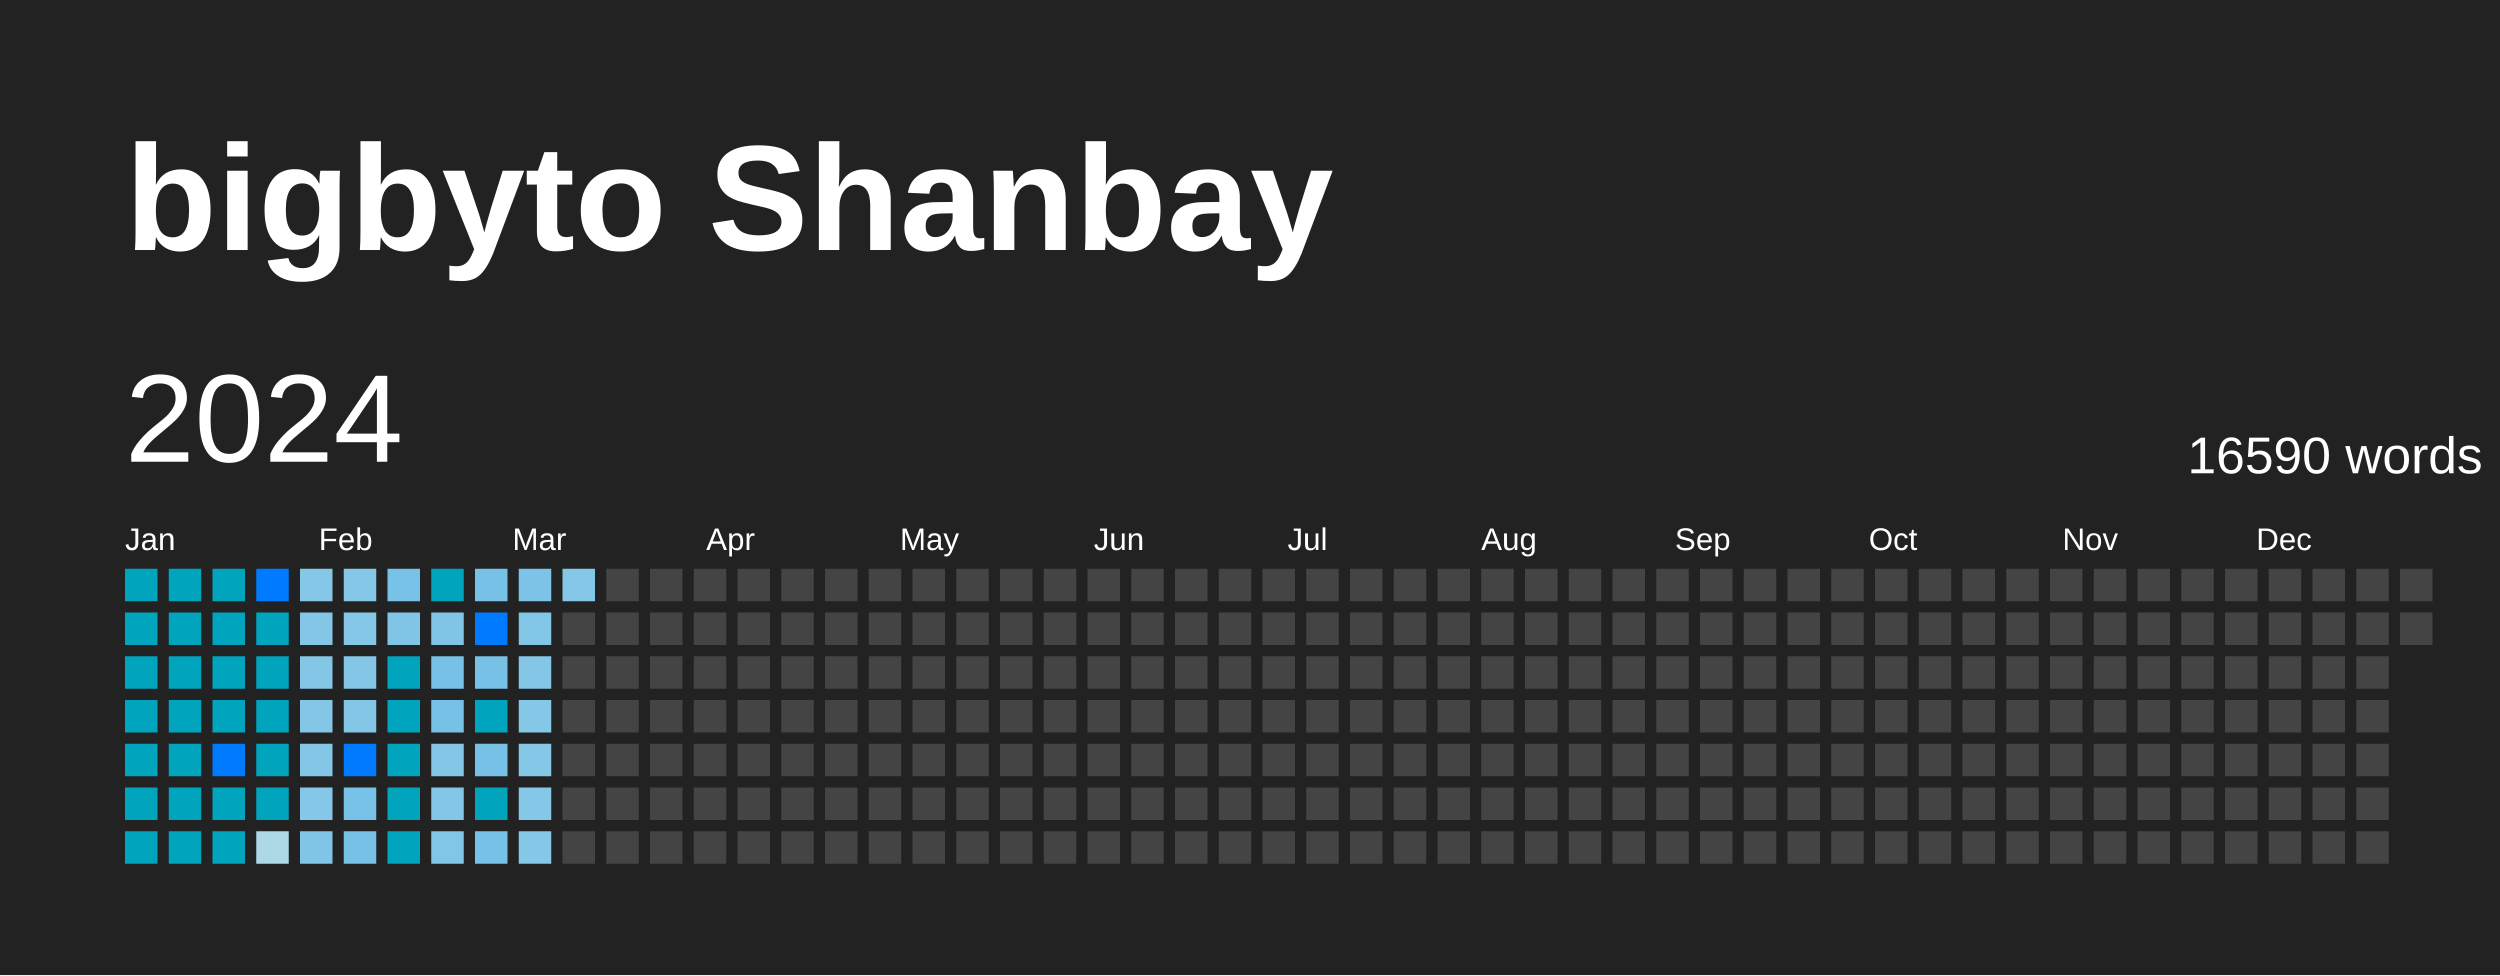
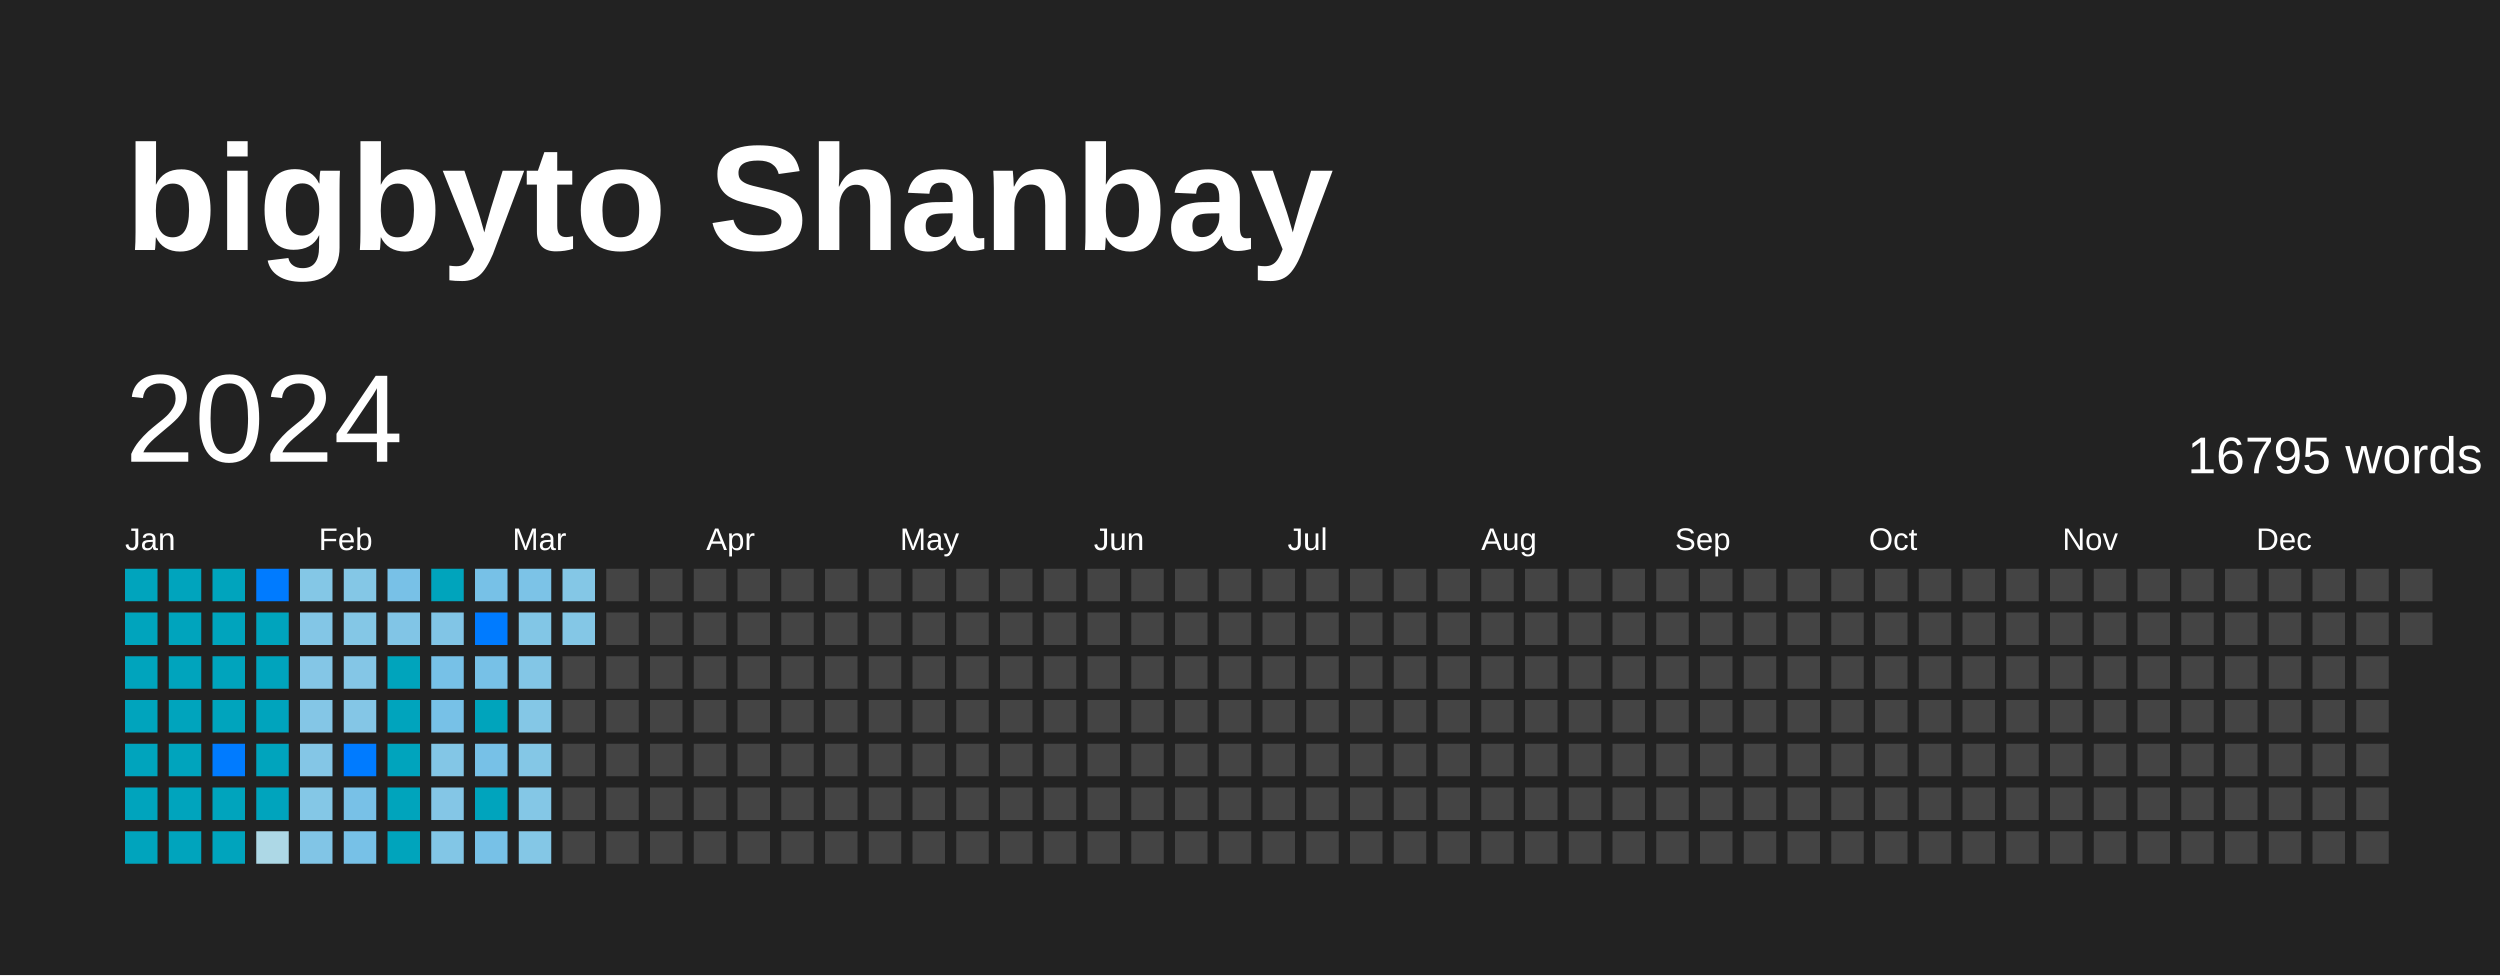
<svg xmlns="http://www.w3.org/2000/svg" baseProfile="full" height="78mm" version="1.1" viewBox="0,0,200,78" width="200mm">
  <defs />
  <rect fill="#222222" height="78" width="200" x="0" y="0" />
  <text fill="#FFFFFF" style="font-size:12px; font-family:Arial; font-weight:bold;" x="10" y="20">bigbyto Shanbay</text>
  <text dominant-baseline="hanging" fill="#FFFFFF" style="font-size:10.0px; font-family:Arial;" x="10" y="30">2024</text>
-   <text dominant-baseline="hanging" fill="#FFFFFF" style="font-size:4.125px; font-family:Arial;" x="175" y="35">16590 words</text>
+   <text dominant-baseline="hanging" fill="#FFFFFF" style="font-size:4.125px; font-family:Arial;" x="175" y="35">16795 words</text>
  <text fill="#FFFFFF" style="font-size:2.5px; font-family:Arial" x="10.0" y="44">Jan</text>
  <text fill="#FFFFFF" style="font-size:2.5px; font-family:Arial" x="25.5" y="44">Feb</text>
  <text fill="#FFFFFF" style="font-size:2.5px; font-family:Arial" x="41.0" y="44">Mar</text>
  <text fill="#FFFFFF" style="font-size:2.5px; font-family:Arial" x="56.5" y="44">Apr</text>
  <text fill="#FFFFFF" style="font-size:2.5px; font-family:Arial" x="72.0" y="44">May</text>
  <text fill="#FFFFFF" style="font-size:2.5px; font-family:Arial" x="87.5" y="44">Jun</text>
  <text fill="#FFFFFF" style="font-size:2.5px; font-family:Arial" x="103.0" y="44">Jul</text>
  <text fill="#FFFFFF" style="font-size:2.5px; font-family:Arial" x="118.5" y="44">Aug</text>
  <text fill="#FFFFFF" style="font-size:2.5px; font-family:Arial" x="134.0" y="44">Sep</text>
  <text fill="#FFFFFF" style="font-size:2.5px; font-family:Arial" x="149.5" y="44">Oct</text>
  <text fill="#FFFFFF" style="font-size:2.5px; font-family:Arial" x="165.0" y="44">Nov</text>
  <text fill="#FFFFFF" style="font-size:2.5px; font-family:Arial" x="180.5" y="44">Dec</text>
  <rect fill="#00a4bd" height="2.6" width="2.6" x="10.0" y="45.5" />
  <rect fill="#00a4bd" height="2.6" width="2.6" x="10.0" y="49.0" />
  <rect fill="#00a4bd" height="2.6" width="2.6" x="10.0" y="52.5" />
  <rect fill="#00a4bd" height="2.6" width="2.6" x="10.0" y="56.0" />
  <rect fill="#00a4bd" height="2.6" width="2.6" x="10.0" y="59.5" />
  <rect fill="#00a4bd" height="2.6" width="2.6" x="10.0" y="63.0" />
  <rect fill="#00a4bd" height="2.6" width="2.6" x="10.0" y="66.5" />
  <rect fill="#00a4bd" height="2.6" width="2.6" x="13.5" y="45.5" />
  <rect fill="#00a4bd" height="2.6" width="2.6" x="13.5" y="49.0" />
  <rect fill="#00a4bd" height="2.6" width="2.6" x="13.5" y="52.5" />
  <rect fill="#00a4bd" height="2.6" width="2.6" x="13.5" y="56.0" />
  <rect fill="#00a4bd" height="2.6" width="2.6" x="13.5" y="59.5" />
  <rect fill="#00a4bd" height="2.6" width="2.6" x="13.5" y="63.0" />
  <rect fill="#00a4bd" height="2.6" width="2.6" x="13.5" y="66.5" />
  <rect fill="#00a4bd" height="2.6" width="2.6" x="17.0" y="45.5" />
  <rect fill="#00a4bd" height="2.6" width="2.6" x="17.0" y="49.0" />
  <rect fill="#00a4bd" height="2.6" width="2.6" x="17.0" y="52.5" />
  <rect fill="#00a4bd" height="2.6" width="2.6" x="17.0" y="56.0" />
  <rect fill="#007BFF" height="2.6" width="2.6" x="17.0" y="59.5" />
  <rect fill="#00a4bd" height="2.6" width="2.6" x="17.0" y="63.0" />
  <rect fill="#00a4bd" height="2.6" width="2.6" x="17.0" y="66.5" />
  <rect fill="#007BFF" height="2.6" width="2.6" x="20.5" y="45.5" />
  <rect fill="#00a4bd" height="2.6" width="2.6" x="20.5" y="49.0" />
  <rect fill="#00a4bd" height="2.6" width="2.6" x="20.5" y="52.5" />
  <rect fill="#00a4bd" height="2.6" width="2.6" x="20.5" y="56.0" />
  <rect fill="#00a4bd" height="2.6" width="2.6" x="20.5" y="59.5" />
  <rect fill="#00a4bd" height="2.6" width="2.6" x="20.5" y="63.0" />
  <rect fill="#add8e6" height="2.6" width="2.6" x="20.5" y="66.5" />
  <rect fill="#84c7e6" height="2.6" width="2.6" x="24.0" y="45.5" />
  <rect fill="#83c6e6" height="2.6" width="2.6" x="24.0" y="49.0" />
  <rect fill="#84c6e6" height="2.6" width="2.6" x="24.0" y="52.5" />
  <rect fill="#84c6e6" height="2.6" width="2.6" x="24.0" y="56.0" />
  <rect fill="#84c6e6" height="2.6" width="2.6" x="24.0" y="59.5" />
  <rect fill="#84c7e6" height="2.6" width="2.6" x="24.0" y="63.0" />
  <rect fill="#81c5e6" height="2.6" width="2.6" x="24.0" y="66.5" />
  <rect fill="#84c7e6" height="2.6" width="2.6" x="27.5" y="45.5" />
  <rect fill="#84c7e6" height="2.6" width="2.6" x="27.5" y="49.0" />
  <rect fill="#84c6e6" height="2.6" width="2.6" x="27.5" y="52.5" />
  <rect fill="#84c6e6" height="2.6" width="2.6" x="27.5" y="56.0" />
  <rect fill="#007BFF" height="2.6" width="2.6" x="27.5" y="59.5" />
  <rect fill="#78c1e7" height="2.6" width="2.6" x="27.5" y="63.0" />
  <rect fill="#77c1e7" height="2.6" width="2.6" x="27.5" y="66.5" />
  <rect fill="#78c1e7" height="2.6" width="2.6" x="31.0" y="45.5" />
  <rect fill="#81c5e6" height="2.6" width="2.6" x="31.0" y="49.0" />
  <rect fill="#00a4bc" height="2.6" width="2.6" x="31.0" y="52.5" />
  <rect fill="#00a4bd" height="2.6" width="2.6" x="31.0" y="56.0" />
  <rect fill="#00a4bd" height="2.6" width="2.6" x="31.0" y="59.5" />
  <rect fill="#00a4bc" height="2.6" width="2.6" x="31.0" y="63.0" />
  <rect fill="#00a4bc" height="2.6" width="2.6" x="31.0" y="66.5" />
  <rect fill="#00a4bc" height="2.6" width="2.6" x="34.5" y="45.5" />
  <rect fill="#81c5e6" height="2.6" width="2.6" x="34.5" y="49.0" />
  <rect fill="#77c1e7" height="2.6" width="2.6" x="34.5" y="52.5" />
  <rect fill="#77c1e7" height="2.6" width="2.6" x="34.5" y="56.0" />
  <rect fill="#83c6e6" height="2.6" width="2.6" x="34.5" y="59.5" />
  <rect fill="#84c6e6" height="2.6" width="2.6" x="34.5" y="63.0" />
  <rect fill="#82c6e6" height="2.6" width="2.6" x="34.5" y="66.5" />
  <rect fill="#77c1e7" height="2.6" width="2.6" x="38.0" y="45.5" />
  <rect fill="#007BFF" height="2.6" width="2.6" x="38.0" y="49.0" />
  <rect fill="#77c1e7" height="2.6" width="2.6" x="38.0" y="52.5" />
  <rect fill="#00a4bc" height="2.6" width="2.6" x="38.0" y="56.0" />
  <rect fill="#77c1e7" height="2.6" width="2.6" x="38.0" y="59.5" />
  <rect fill="#00a4bd" height="2.6" width="2.6" x="38.0" y="63.0" />
  <rect fill="#77c1e7" height="2.6" width="2.6" x="38.0" y="66.5" />
  <rect fill="#7cc3e7" height="2.6" width="2.6" x="41.5" y="45.5" />
  <rect fill="#82c6e6" height="2.6" width="2.6" x="41.5" y="49.0" />
  <rect fill="#83c6e6" height="2.6" width="2.6" x="41.5" y="52.5" />
  <rect fill="#84c7e6" height="2.6" width="2.6" x="41.5" y="56.0" />
  <rect fill="#84c7e6" height="2.6" width="2.6" x="41.5" y="59.5" />
  <rect fill="#84c7e6" height="2.6" width="2.6" x="41.5" y="63.0" />
  <rect fill="#84c7e6" height="2.6" width="2.6" x="41.5" y="66.5" />
  <rect fill="#84c7e6" height="2.6" width="2.6" x="45.0" y="45.5" />
-   <rect fill="#444444" height="2.6" width="2.6" x="45.0" y="49.0" />
+   <rect fill="#84c7e6" height="2.6" width="2.6" x="45.0" y="49.0" />
  <rect fill="#444444" height="2.6" width="2.6" x="45.0" y="52.5" />
  <rect fill="#444444" height="2.6" width="2.6" x="45.0" y="56.0" />
  <rect fill="#444444" height="2.6" width="2.6" x="45.0" y="59.5" />
  <rect fill="#444444" height="2.6" width="2.6" x="45.0" y="63.0" />
  <rect fill="#444444" height="2.6" width="2.6" x="45.0" y="66.5" />
  <rect fill="#444444" height="2.6" width="2.6" x="48.5" y="45.5" />
  <rect fill="#444444" height="2.6" width="2.6" x="48.5" y="49.0" />
  <rect fill="#444444" height="2.6" width="2.6" x="48.5" y="52.5" />
  <rect fill="#444444" height="2.6" width="2.6" x="48.5" y="56.0" />
  <rect fill="#444444" height="2.6" width="2.6" x="48.5" y="59.5" />
  <rect fill="#444444" height="2.6" width="2.6" x="48.5" y="63.0" />
  <rect fill="#444444" height="2.6" width="2.6" x="48.5" y="66.5" />
  <rect fill="#444444" height="2.6" width="2.6" x="52.0" y="45.5" />
  <rect fill="#444444" height="2.6" width="2.6" x="52.0" y="49.0" />
  <rect fill="#444444" height="2.6" width="2.6" x="52.0" y="52.5" />
  <rect fill="#444444" height="2.6" width="2.6" x="52.0" y="56.0" />
  <rect fill="#444444" height="2.6" width="2.6" x="52.0" y="59.5" />
  <rect fill="#444444" height="2.6" width="2.6" x="52.0" y="63.0" />
  <rect fill="#444444" height="2.6" width="2.6" x="52.0" y="66.5" />
  <rect fill="#444444" height="2.6" width="2.6" x="55.5" y="45.5" />
  <rect fill="#444444" height="2.6" width="2.6" x="55.5" y="49.0" />
  <rect fill="#444444" height="2.6" width="2.6" x="55.5" y="52.5" />
  <rect fill="#444444" height="2.6" width="2.6" x="55.5" y="56.0" />
  <rect fill="#444444" height="2.6" width="2.6" x="55.5" y="59.5" />
  <rect fill="#444444" height="2.6" width="2.6" x="55.5" y="63.0" />
  <rect fill="#444444" height="2.6" width="2.6" x="55.5" y="66.5" />
  <rect fill="#444444" height="2.6" width="2.6" x="59.0" y="45.5" />
  <rect fill="#444444" height="2.6" width="2.6" x="59.0" y="49.0" />
  <rect fill="#444444" height="2.6" width="2.6" x="59.0" y="52.5" />
  <rect fill="#444444" height="2.6" width="2.6" x="59.0" y="56.0" />
  <rect fill="#444444" height="2.6" width="2.6" x="59.0" y="59.5" />
  <rect fill="#444444" height="2.6" width="2.6" x="59.0" y="63.0" />
  <rect fill="#444444" height="2.6" width="2.6" x="59.0" y="66.5" />
  <rect fill="#444444" height="2.6" width="2.6" x="62.5" y="45.5" />
  <rect fill="#444444" height="2.6" width="2.6" x="62.5" y="49.0" />
  <rect fill="#444444" height="2.6" width="2.6" x="62.5" y="52.5" />
  <rect fill="#444444" height="2.6" width="2.6" x="62.5" y="56.0" />
  <rect fill="#444444" height="2.6" width="2.6" x="62.5" y="59.5" />
  <rect fill="#444444" height="2.6" width="2.6" x="62.5" y="63.0" />
  <rect fill="#444444" height="2.6" width="2.6" x="62.5" y="66.5" />
  <rect fill="#444444" height="2.6" width="2.6" x="66.0" y="45.5" />
  <rect fill="#444444" height="2.6" width="2.6" x="66.0" y="49.0" />
  <rect fill="#444444" height="2.6" width="2.6" x="66.0" y="52.5" />
  <rect fill="#444444" height="2.6" width="2.6" x="66.0" y="56.0" />
  <rect fill="#444444" height="2.6" width="2.6" x="66.0" y="59.5" />
  <rect fill="#444444" height="2.6" width="2.6" x="66.0" y="63.0" />
  <rect fill="#444444" height="2.6" width="2.6" x="66.0" y="66.5" />
  <rect fill="#444444" height="2.6" width="2.6" x="69.5" y="45.5" />
  <rect fill="#444444" height="2.6" width="2.6" x="69.5" y="49.0" />
  <rect fill="#444444" height="2.6" width="2.6" x="69.5" y="52.5" />
  <rect fill="#444444" height="2.6" width="2.6" x="69.5" y="56.0" />
  <rect fill="#444444" height="2.6" width="2.6" x="69.5" y="59.5" />
  <rect fill="#444444" height="2.6" width="2.6" x="69.5" y="63.0" />
  <rect fill="#444444" height="2.6" width="2.6" x="69.5" y="66.5" />
  <rect fill="#444444" height="2.6" width="2.6" x="73.0" y="45.5" />
  <rect fill="#444444" height="2.6" width="2.6" x="73.0" y="49.0" />
  <rect fill="#444444" height="2.6" width="2.6" x="73.0" y="52.5" />
  <rect fill="#444444" height="2.6" width="2.6" x="73.0" y="56.0" />
  <rect fill="#444444" height="2.6" width="2.6" x="73.0" y="59.5" />
  <rect fill="#444444" height="2.6" width="2.6" x="73.0" y="63.0" />
  <rect fill="#444444" height="2.6" width="2.6" x="73.0" y="66.5" />
  <rect fill="#444444" height="2.6" width="2.6" x="76.5" y="45.5" />
  <rect fill="#444444" height="2.6" width="2.6" x="76.5" y="49.0" />
  <rect fill="#444444" height="2.6" width="2.6" x="76.5" y="52.5" />
  <rect fill="#444444" height="2.6" width="2.6" x="76.5" y="56.0" />
  <rect fill="#444444" height="2.6" width="2.6" x="76.5" y="59.5" />
  <rect fill="#444444" height="2.6" width="2.6" x="76.5" y="63.0" />
  <rect fill="#444444" height="2.6" width="2.6" x="76.5" y="66.5" />
  <rect fill="#444444" height="2.6" width="2.6" x="80.0" y="45.5" />
  <rect fill="#444444" height="2.6" width="2.6" x="80.0" y="49.0" />
  <rect fill="#444444" height="2.6" width="2.6" x="80.0" y="52.5" />
  <rect fill="#444444" height="2.6" width="2.6" x="80.0" y="56.0" />
  <rect fill="#444444" height="2.6" width="2.6" x="80.0" y="59.5" />
  <rect fill="#444444" height="2.6" width="2.6" x="80.0" y="63.0" />
  <rect fill="#444444" height="2.6" width="2.6" x="80.0" y="66.5" />
  <rect fill="#444444" height="2.6" width="2.6" x="83.5" y="45.5" />
  <rect fill="#444444" height="2.6" width="2.6" x="83.5" y="49.0" />
  <rect fill="#444444" height="2.6" width="2.6" x="83.5" y="52.5" />
  <rect fill="#444444" height="2.6" width="2.6" x="83.5" y="56.0" />
  <rect fill="#444444" height="2.6" width="2.6" x="83.5" y="59.5" />
  <rect fill="#444444" height="2.6" width="2.6" x="83.5" y="63.0" />
  <rect fill="#444444" height="2.6" width="2.6" x="83.5" y="66.5" />
  <rect fill="#444444" height="2.6" width="2.6" x="87.0" y="45.5" />
  <rect fill="#444444" height="2.6" width="2.6" x="87.0" y="49.0" />
  <rect fill="#444444" height="2.6" width="2.6" x="87.0" y="52.5" />
  <rect fill="#444444" height="2.6" width="2.6" x="87.0" y="56.0" />
  <rect fill="#444444" height="2.6" width="2.6" x="87.0" y="59.5" />
  <rect fill="#444444" height="2.6" width="2.6" x="87.0" y="63.0" />
  <rect fill="#444444" height="2.6" width="2.6" x="87.0" y="66.5" />
  <rect fill="#444444" height="2.6" width="2.6" x="90.5" y="45.5" />
  <rect fill="#444444" height="2.6" width="2.6" x="90.5" y="49.0" />
  <rect fill="#444444" height="2.6" width="2.6" x="90.5" y="52.5" />
  <rect fill="#444444" height="2.6" width="2.6" x="90.5" y="56.0" />
  <rect fill="#444444" height="2.6" width="2.6" x="90.5" y="59.5" />
  <rect fill="#444444" height="2.6" width="2.6" x="90.5" y="63.0" />
  <rect fill="#444444" height="2.6" width="2.6" x="90.5" y="66.5" />
  <rect fill="#444444" height="2.6" width="2.6" x="94.0" y="45.5" />
  <rect fill="#444444" height="2.6" width="2.6" x="94.0" y="49.0" />
  <rect fill="#444444" height="2.6" width="2.6" x="94.0" y="52.5" />
  <rect fill="#444444" height="2.6" width="2.6" x="94.0" y="56.0" />
  <rect fill="#444444" height="2.6" width="2.6" x="94.0" y="59.5" />
  <rect fill="#444444" height="2.6" width="2.6" x="94.0" y="63.0" />
  <rect fill="#444444" height="2.6" width="2.6" x="94.0" y="66.5" />
  <rect fill="#444444" height="2.6" width="2.6" x="97.5" y="45.5" />
  <rect fill="#444444" height="2.6" width="2.6" x="97.5" y="49.0" />
  <rect fill="#444444" height="2.6" width="2.6" x="97.5" y="52.5" />
  <rect fill="#444444" height="2.6" width="2.6" x="97.5" y="56.0" />
  <rect fill="#444444" height="2.6" width="2.6" x="97.5" y="59.5" />
  <rect fill="#444444" height="2.6" width="2.6" x="97.5" y="63.0" />
  <rect fill="#444444" height="2.6" width="2.6" x="97.5" y="66.5" />
  <rect fill="#444444" height="2.6" width="2.6" x="101.0" y="45.5" />
  <rect fill="#444444" height="2.6" width="2.6" x="101.0" y="49.0" />
  <rect fill="#444444" height="2.6" width="2.6" x="101.0" y="52.5" />
  <rect fill="#444444" height="2.6" width="2.6" x="101.0" y="56.0" />
  <rect fill="#444444" height="2.6" width="2.6" x="101.0" y="59.5" />
  <rect fill="#444444" height="2.6" width="2.6" x="101.0" y="63.0" />
  <rect fill="#444444" height="2.6" width="2.6" x="101.0" y="66.5" />
  <rect fill="#444444" height="2.6" width="2.6" x="104.5" y="45.5" />
  <rect fill="#444444" height="2.6" width="2.6" x="104.5" y="49.0" />
  <rect fill="#444444" height="2.6" width="2.6" x="104.5" y="52.5" />
  <rect fill="#444444" height="2.6" width="2.6" x="104.5" y="56.0" />
  <rect fill="#444444" height="2.6" width="2.6" x="104.5" y="59.5" />
  <rect fill="#444444" height="2.6" width="2.6" x="104.5" y="63.0" />
  <rect fill="#444444" height="2.6" width="2.6" x="104.5" y="66.5" />
  <rect fill="#444444" height="2.6" width="2.6" x="108.0" y="45.5" />
  <rect fill="#444444" height="2.6" width="2.6" x="108.0" y="49.0" />
  <rect fill="#444444" height="2.6" width="2.6" x="108.0" y="52.5" />
  <rect fill="#444444" height="2.6" width="2.6" x="108.0" y="56.0" />
  <rect fill="#444444" height="2.6" width="2.6" x="108.0" y="59.5" />
  <rect fill="#444444" height="2.6" width="2.6" x="108.0" y="63.0" />
  <rect fill="#444444" height="2.6" width="2.6" x="108.0" y="66.5" />
  <rect fill="#444444" height="2.6" width="2.6" x="111.5" y="45.5" />
  <rect fill="#444444" height="2.6" width="2.6" x="111.5" y="49.0" />
  <rect fill="#444444" height="2.6" width="2.6" x="111.5" y="52.5" />
  <rect fill="#444444" height="2.6" width="2.6" x="111.5" y="56.0" />
  <rect fill="#444444" height="2.6" width="2.6" x="111.5" y="59.5" />
  <rect fill="#444444" height="2.6" width="2.6" x="111.5" y="63.0" />
  <rect fill="#444444" height="2.6" width="2.6" x="111.5" y="66.5" />
  <rect fill="#444444" height="2.6" width="2.6" x="115.0" y="45.5" />
  <rect fill="#444444" height="2.6" width="2.6" x="115.0" y="49.0" />
  <rect fill="#444444" height="2.6" width="2.6" x="115.0" y="52.5" />
  <rect fill="#444444" height="2.6" width="2.6" x="115.0" y="56.0" />
  <rect fill="#444444" height="2.6" width="2.6" x="115.0" y="59.5" />
  <rect fill="#444444" height="2.6" width="2.6" x="115.0" y="63.0" />
  <rect fill="#444444" height="2.6" width="2.6" x="115.0" y="66.5" />
  <rect fill="#444444" height="2.6" width="2.6" x="118.5" y="45.5" />
  <rect fill="#444444" height="2.6" width="2.6" x="118.5" y="49.0" />
  <rect fill="#444444" height="2.6" width="2.6" x="118.5" y="52.5" />
  <rect fill="#444444" height="2.6" width="2.6" x="118.5" y="56.0" />
  <rect fill="#444444" height="2.6" width="2.6" x="118.5" y="59.5" />
  <rect fill="#444444" height="2.6" width="2.6" x="118.5" y="63.0" />
  <rect fill="#444444" height="2.6" width="2.6" x="118.5" y="66.5" />
  <rect fill="#444444" height="2.6" width="2.6" x="122.0" y="45.5" />
  <rect fill="#444444" height="2.6" width="2.6" x="122.0" y="49.0" />
  <rect fill="#444444" height="2.6" width="2.6" x="122.0" y="52.5" />
  <rect fill="#444444" height="2.6" width="2.6" x="122.0" y="56.0" />
  <rect fill="#444444" height="2.6" width="2.6" x="122.0" y="59.5" />
  <rect fill="#444444" height="2.6" width="2.6" x="122.0" y="63.0" />
  <rect fill="#444444" height="2.6" width="2.6" x="122.0" y="66.5" />
  <rect fill="#444444" height="2.6" width="2.6" x="125.5" y="45.5" />
  <rect fill="#444444" height="2.6" width="2.6" x="125.5" y="49.0" />
  <rect fill="#444444" height="2.6" width="2.6" x="125.5" y="52.5" />
  <rect fill="#444444" height="2.6" width="2.6" x="125.5" y="56.0" />
  <rect fill="#444444" height="2.6" width="2.6" x="125.5" y="59.5" />
  <rect fill="#444444" height="2.6" width="2.6" x="125.5" y="63.0" />
  <rect fill="#444444" height="2.6" width="2.6" x="125.5" y="66.5" />
  <rect fill="#444444" height="2.6" width="2.6" x="129.0" y="45.5" />
  <rect fill="#444444" height="2.6" width="2.6" x="129.0" y="49.0" />
  <rect fill="#444444" height="2.6" width="2.6" x="129.0" y="52.5" />
  <rect fill="#444444" height="2.6" width="2.6" x="129.0" y="56.0" />
  <rect fill="#444444" height="2.6" width="2.6" x="129.0" y="59.5" />
  <rect fill="#444444" height="2.6" width="2.6" x="129.0" y="63.0" />
  <rect fill="#444444" height="2.6" width="2.6" x="129.0" y="66.5" />
  <rect fill="#444444" height="2.6" width="2.6" x="132.5" y="45.5" />
  <rect fill="#444444" height="2.6" width="2.6" x="132.5" y="49.0" />
  <rect fill="#444444" height="2.6" width="2.6" x="132.5" y="52.5" />
  <rect fill="#444444" height="2.6" width="2.6" x="132.5" y="56.0" />
  <rect fill="#444444" height="2.6" width="2.6" x="132.5" y="59.5" />
  <rect fill="#444444" height="2.6" width="2.6" x="132.5" y="63.0" />
  <rect fill="#444444" height="2.6" width="2.6" x="132.5" y="66.5" />
  <rect fill="#444444" height="2.6" width="2.6" x="136.0" y="45.5" />
  <rect fill="#444444" height="2.6" width="2.6" x="136.0" y="49.0" />
  <rect fill="#444444" height="2.6" width="2.6" x="136.0" y="52.5" />
  <rect fill="#444444" height="2.6" width="2.6" x="136.0" y="56.0" />
  <rect fill="#444444" height="2.6" width="2.6" x="136.0" y="59.5" />
  <rect fill="#444444" height="2.6" width="2.6" x="136.0" y="63.0" />
  <rect fill="#444444" height="2.6" width="2.6" x="136.0" y="66.5" />
  <rect fill="#444444" height="2.6" width="2.6" x="139.5" y="45.5" />
  <rect fill="#444444" height="2.6" width="2.6" x="139.5" y="49.0" />
  <rect fill="#444444" height="2.6" width="2.6" x="139.5" y="52.5" />
  <rect fill="#444444" height="2.6" width="2.6" x="139.5" y="56.0" />
  <rect fill="#444444" height="2.6" width="2.6" x="139.5" y="59.5" />
  <rect fill="#444444" height="2.6" width="2.6" x="139.5" y="63.0" />
  <rect fill="#444444" height="2.6" width="2.6" x="139.5" y="66.5" />
  <rect fill="#444444" height="2.6" width="2.6" x="143.0" y="45.5" />
  <rect fill="#444444" height="2.6" width="2.6" x="143.0" y="49.0" />
  <rect fill="#444444" height="2.6" width="2.6" x="143.0" y="52.5" />
  <rect fill="#444444" height="2.6" width="2.6" x="143.0" y="56.0" />
  <rect fill="#444444" height="2.6" width="2.6" x="143.0" y="59.5" />
  <rect fill="#444444" height="2.6" width="2.6" x="143.0" y="63.0" />
  <rect fill="#444444" height="2.6" width="2.6" x="143.0" y="66.5" />
  <rect fill="#444444" height="2.6" width="2.6" x="146.5" y="45.5" />
  <rect fill="#444444" height="2.6" width="2.6" x="146.5" y="49.0" />
  <rect fill="#444444" height="2.6" width="2.6" x="146.5" y="52.5" />
  <rect fill="#444444" height="2.6" width="2.6" x="146.5" y="56.0" />
  <rect fill="#444444" height="2.6" width="2.6" x="146.5" y="59.5" />
  <rect fill="#444444" height="2.6" width="2.6" x="146.5" y="63.0" />
  <rect fill="#444444" height="2.6" width="2.6" x="146.5" y="66.5" />
  <rect fill="#444444" height="2.6" width="2.6" x="150.0" y="45.5" />
  <rect fill="#444444" height="2.6" width="2.6" x="150.0" y="49.0" />
  <rect fill="#444444" height="2.6" width="2.6" x="150.0" y="52.5" />
  <rect fill="#444444" height="2.6" width="2.6" x="150.0" y="56.0" />
  <rect fill="#444444" height="2.6" width="2.6" x="150.0" y="59.5" />
  <rect fill="#444444" height="2.6" width="2.6" x="150.0" y="63.0" />
  <rect fill="#444444" height="2.6" width="2.6" x="150.0" y="66.5" />
  <rect fill="#444444" height="2.6" width="2.6" x="153.5" y="45.5" />
  <rect fill="#444444" height="2.6" width="2.6" x="153.5" y="49.0" />
  <rect fill="#444444" height="2.6" width="2.6" x="153.5" y="52.5" />
  <rect fill="#444444" height="2.6" width="2.6" x="153.5" y="56.0" />
  <rect fill="#444444" height="2.6" width="2.6" x="153.5" y="59.5" />
  <rect fill="#444444" height="2.6" width="2.6" x="153.5" y="63.0" />
  <rect fill="#444444" height="2.6" width="2.6" x="153.5" y="66.5" />
  <rect fill="#444444" height="2.6" width="2.6" x="157.0" y="45.5" />
  <rect fill="#444444" height="2.6" width="2.6" x="157.0" y="49.0" />
  <rect fill="#444444" height="2.6" width="2.6" x="157.0" y="52.5" />
  <rect fill="#444444" height="2.6" width="2.6" x="157.0" y="56.0" />
  <rect fill="#444444" height="2.6" width="2.6" x="157.0" y="59.5" />
  <rect fill="#444444" height="2.6" width="2.6" x="157.0" y="63.0" />
  <rect fill="#444444" height="2.6" width="2.6" x="157.0" y="66.5" />
  <rect fill="#444444" height="2.6" width="2.6" x="160.5" y="45.5" />
  <rect fill="#444444" height="2.6" width="2.6" x="160.5" y="49.0" />
  <rect fill="#444444" height="2.6" width="2.6" x="160.5" y="52.5" />
  <rect fill="#444444" height="2.6" width="2.6" x="160.5" y="56.0" />
  <rect fill="#444444" height="2.6" width="2.6" x="160.5" y="59.5" />
  <rect fill="#444444" height="2.6" width="2.6" x="160.5" y="63.0" />
  <rect fill="#444444" height="2.6" width="2.6" x="160.5" y="66.5" />
  <rect fill="#444444" height="2.6" width="2.6" x="164.0" y="45.5" />
  <rect fill="#444444" height="2.6" width="2.6" x="164.0" y="49.0" />
  <rect fill="#444444" height="2.6" width="2.6" x="164.0" y="52.5" />
  <rect fill="#444444" height="2.6" width="2.6" x="164.0" y="56.0" />
  <rect fill="#444444" height="2.6" width="2.6" x="164.0" y="59.5" />
  <rect fill="#444444" height="2.6" width="2.6" x="164.0" y="63.0" />
  <rect fill="#444444" height="2.6" width="2.6" x="164.0" y="66.5" />
  <rect fill="#444444" height="2.6" width="2.6" x="167.5" y="45.5" />
  <rect fill="#444444" height="2.6" width="2.6" x="167.5" y="49.0" />
  <rect fill="#444444" height="2.6" width="2.6" x="167.5" y="52.5" />
  <rect fill="#444444" height="2.6" width="2.6" x="167.5" y="56.0" />
  <rect fill="#444444" height="2.6" width="2.6" x="167.5" y="59.5" />
  <rect fill="#444444" height="2.6" width="2.6" x="167.5" y="63.0" />
  <rect fill="#444444" height="2.6" width="2.6" x="167.5" y="66.5" />
  <rect fill="#444444" height="2.6" width="2.6" x="171.0" y="45.5" />
  <rect fill="#444444" height="2.6" width="2.6" x="171.0" y="49.0" />
  <rect fill="#444444" height="2.6" width="2.6" x="171.0" y="52.5" />
  <rect fill="#444444" height="2.6" width="2.6" x="171.0" y="56.0" />
  <rect fill="#444444" height="2.6" width="2.6" x="171.0" y="59.5" />
  <rect fill="#444444" height="2.6" width="2.6" x="171.0" y="63.0" />
  <rect fill="#444444" height="2.6" width="2.6" x="171.0" y="66.5" />
  <rect fill="#444444" height="2.6" width="2.6" x="174.5" y="45.5" />
  <rect fill="#444444" height="2.6" width="2.6" x="174.5" y="49.0" />
  <rect fill="#444444" height="2.6" width="2.6" x="174.5" y="52.5" />
  <rect fill="#444444" height="2.6" width="2.6" x="174.5" y="56.0" />
  <rect fill="#444444" height="2.6" width="2.6" x="174.5" y="59.5" />
  <rect fill="#444444" height="2.6" width="2.6" x="174.5" y="63.0" />
  <rect fill="#444444" height="2.6" width="2.6" x="174.5" y="66.5" />
  <rect fill="#444444" height="2.6" width="2.6" x="178.0" y="45.5" />
  <rect fill="#444444" height="2.6" width="2.6" x="178.0" y="49.0" />
  <rect fill="#444444" height="2.6" width="2.6" x="178.0" y="52.5" />
  <rect fill="#444444" height="2.6" width="2.6" x="178.0" y="56.0" />
  <rect fill="#444444" height="2.6" width="2.6" x="178.0" y="59.5" />
  <rect fill="#444444" height="2.6" width="2.6" x="178.0" y="63.0" />
  <rect fill="#444444" height="2.6" width="2.6" x="178.0" y="66.5" />
  <rect fill="#444444" height="2.6" width="2.6" x="181.5" y="45.5" />
  <rect fill="#444444" height="2.6" width="2.6" x="181.5" y="49.0" />
  <rect fill="#444444" height="2.6" width="2.6" x="181.5" y="52.5" />
  <rect fill="#444444" height="2.6" width="2.6" x="181.5" y="56.0" />
  <rect fill="#444444" height="2.6" width="2.6" x="181.5" y="59.5" />
  <rect fill="#444444" height="2.6" width="2.6" x="181.5" y="63.0" />
  <rect fill="#444444" height="2.6" width="2.6" x="181.5" y="66.5" />
  <rect fill="#444444" height="2.6" width="2.6" x="185.0" y="45.5" />
  <rect fill="#444444" height="2.6" width="2.6" x="185.0" y="49.0" />
  <rect fill="#444444" height="2.6" width="2.6" x="185.0" y="52.5" />
  <rect fill="#444444" height="2.6" width="2.6" x="185.0" y="56.0" />
  <rect fill="#444444" height="2.6" width="2.6" x="185.0" y="59.5" />
  <rect fill="#444444" height="2.6" width="2.6" x="185.0" y="63.0" />
  <rect fill="#444444" height="2.6" width="2.6" x="185.0" y="66.5" />
  <rect fill="#444444" height="2.6" width="2.6" x="188.5" y="45.5" />
  <rect fill="#444444" height="2.6" width="2.6" x="188.5" y="49.0" />
  <rect fill="#444444" height="2.6" width="2.6" x="188.5" y="52.5" />
  <rect fill="#444444" height="2.6" width="2.6" x="188.5" y="56.0" />
  <rect fill="#444444" height="2.6" width="2.6" x="188.5" y="59.5" />
  <rect fill="#444444" height="2.6" width="2.6" x="188.5" y="63.0" />
  <rect fill="#444444" height="2.6" width="2.6" x="188.5" y="66.5" />
  <rect fill="#444444" height="2.6" width="2.6" x="192.0" y="45.5" />
  <rect fill="#444444" height="2.6" width="2.6" x="192.0" y="49.0" />
</svg>
